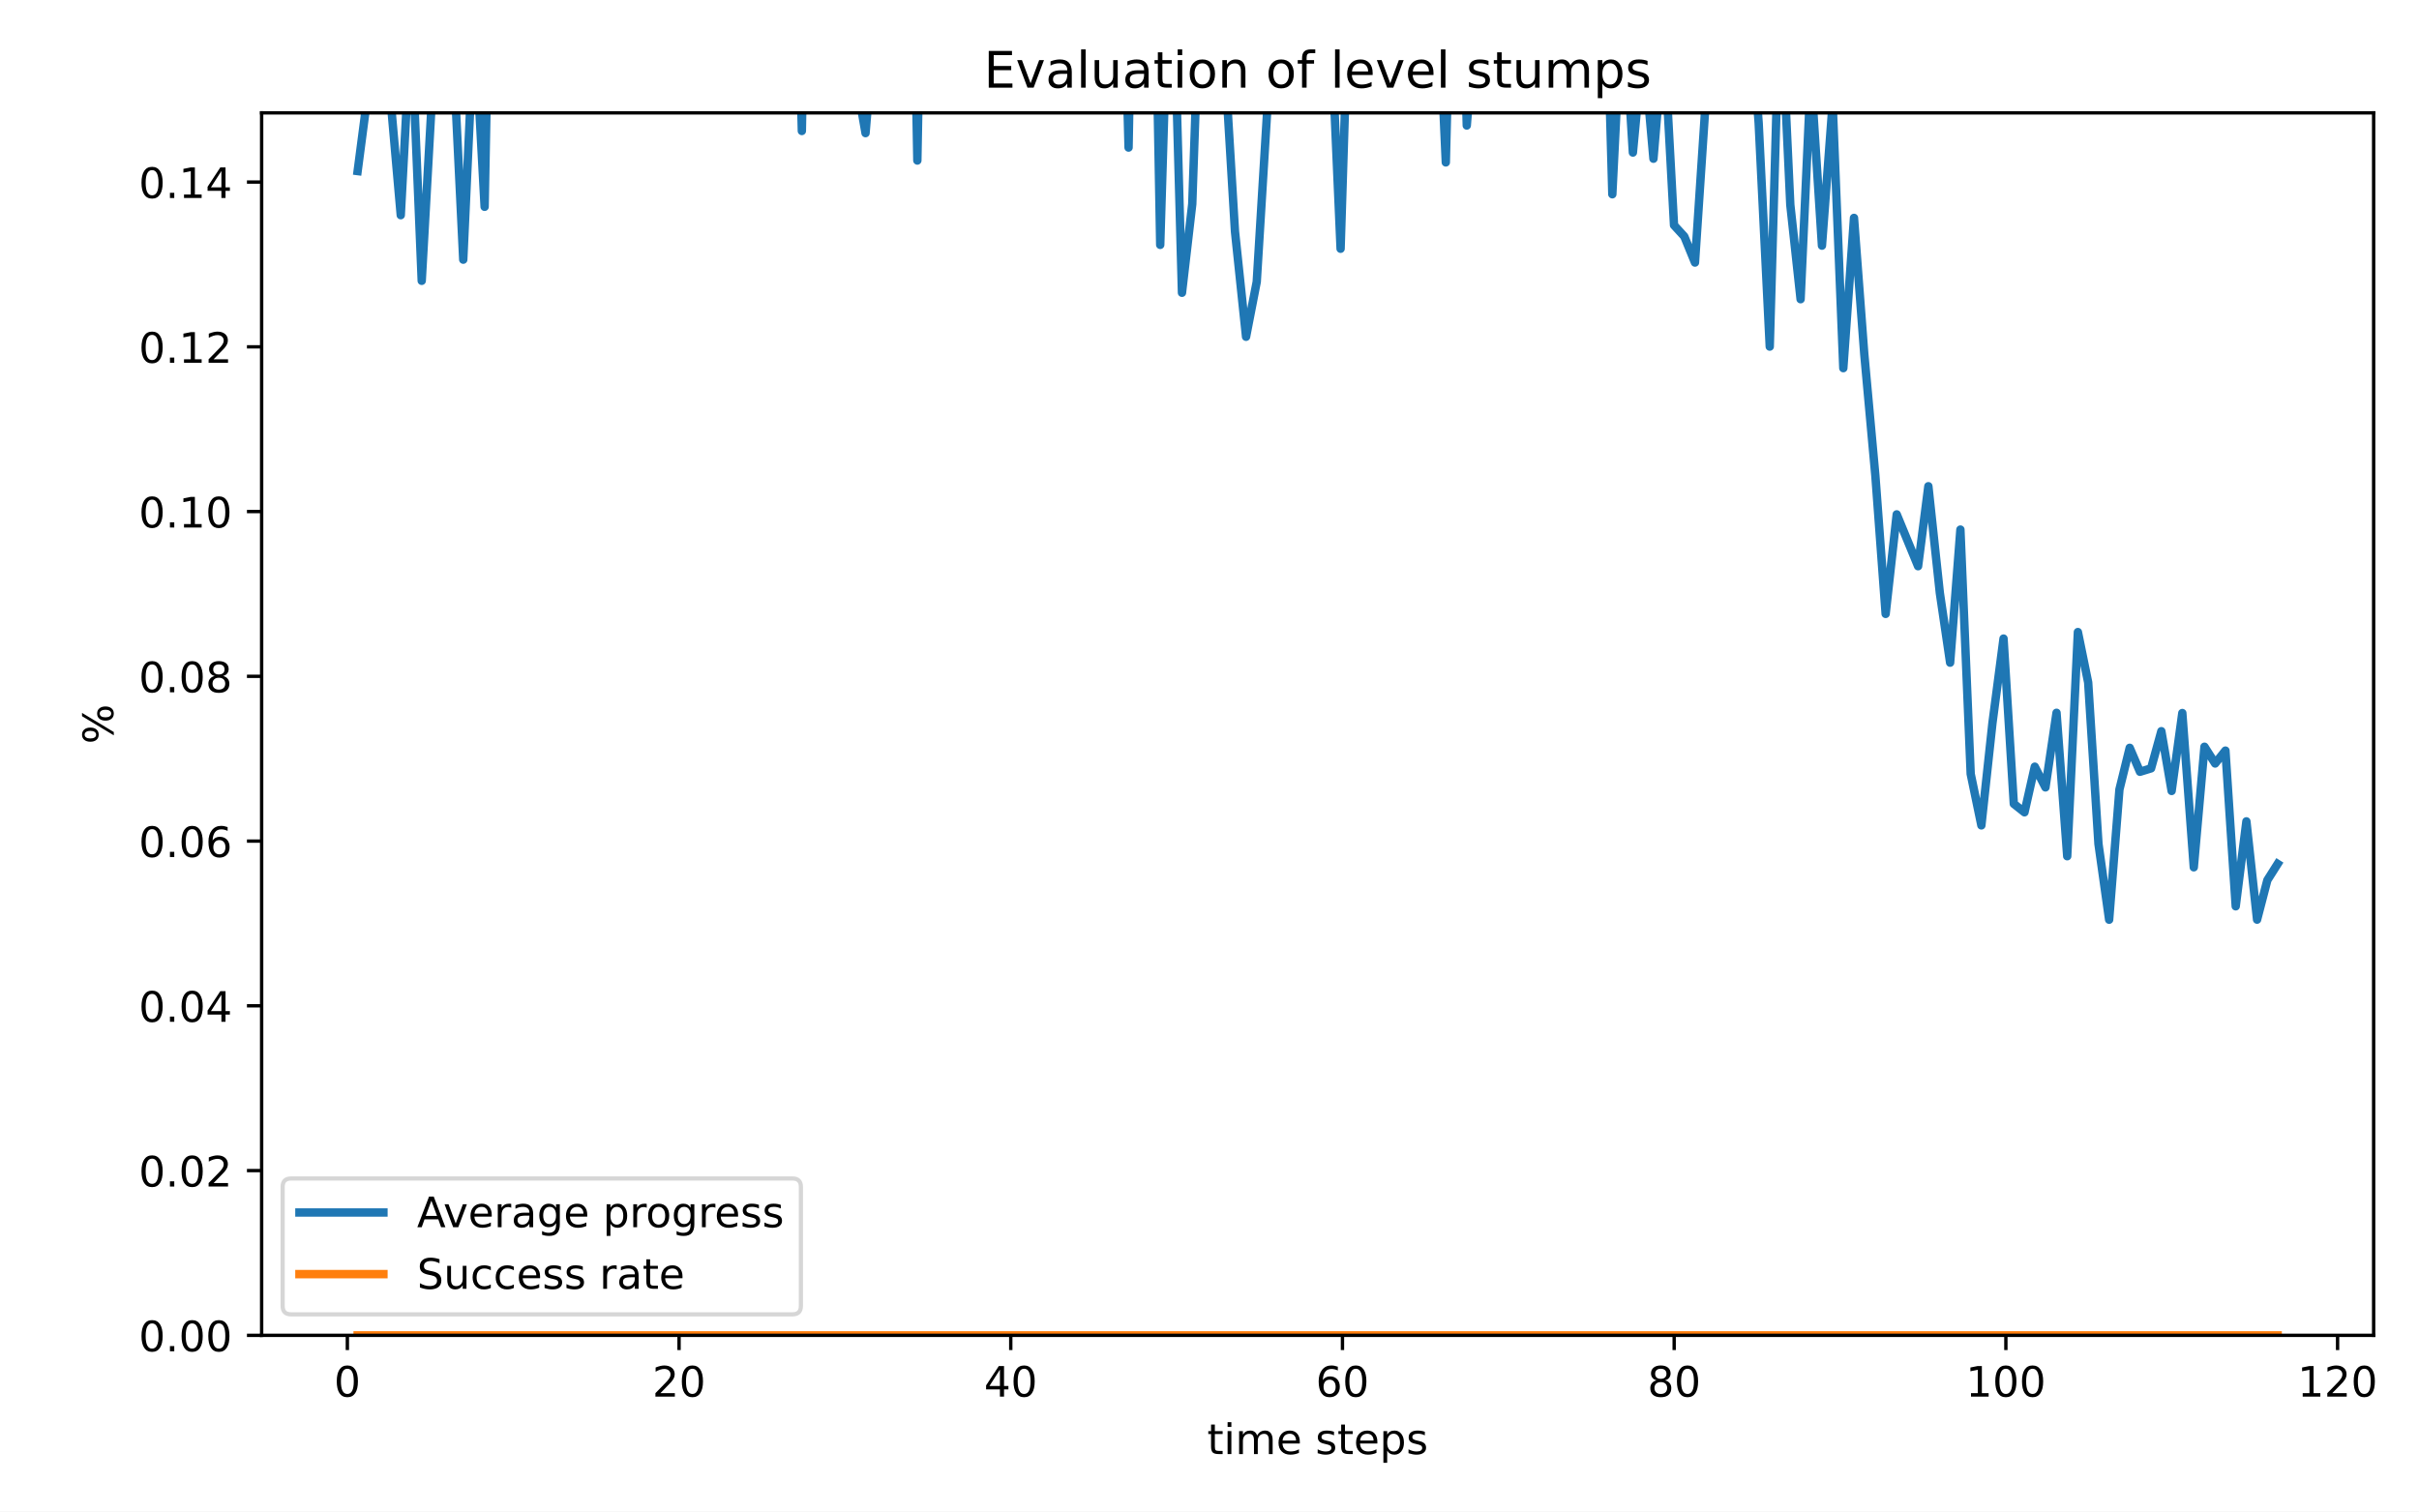
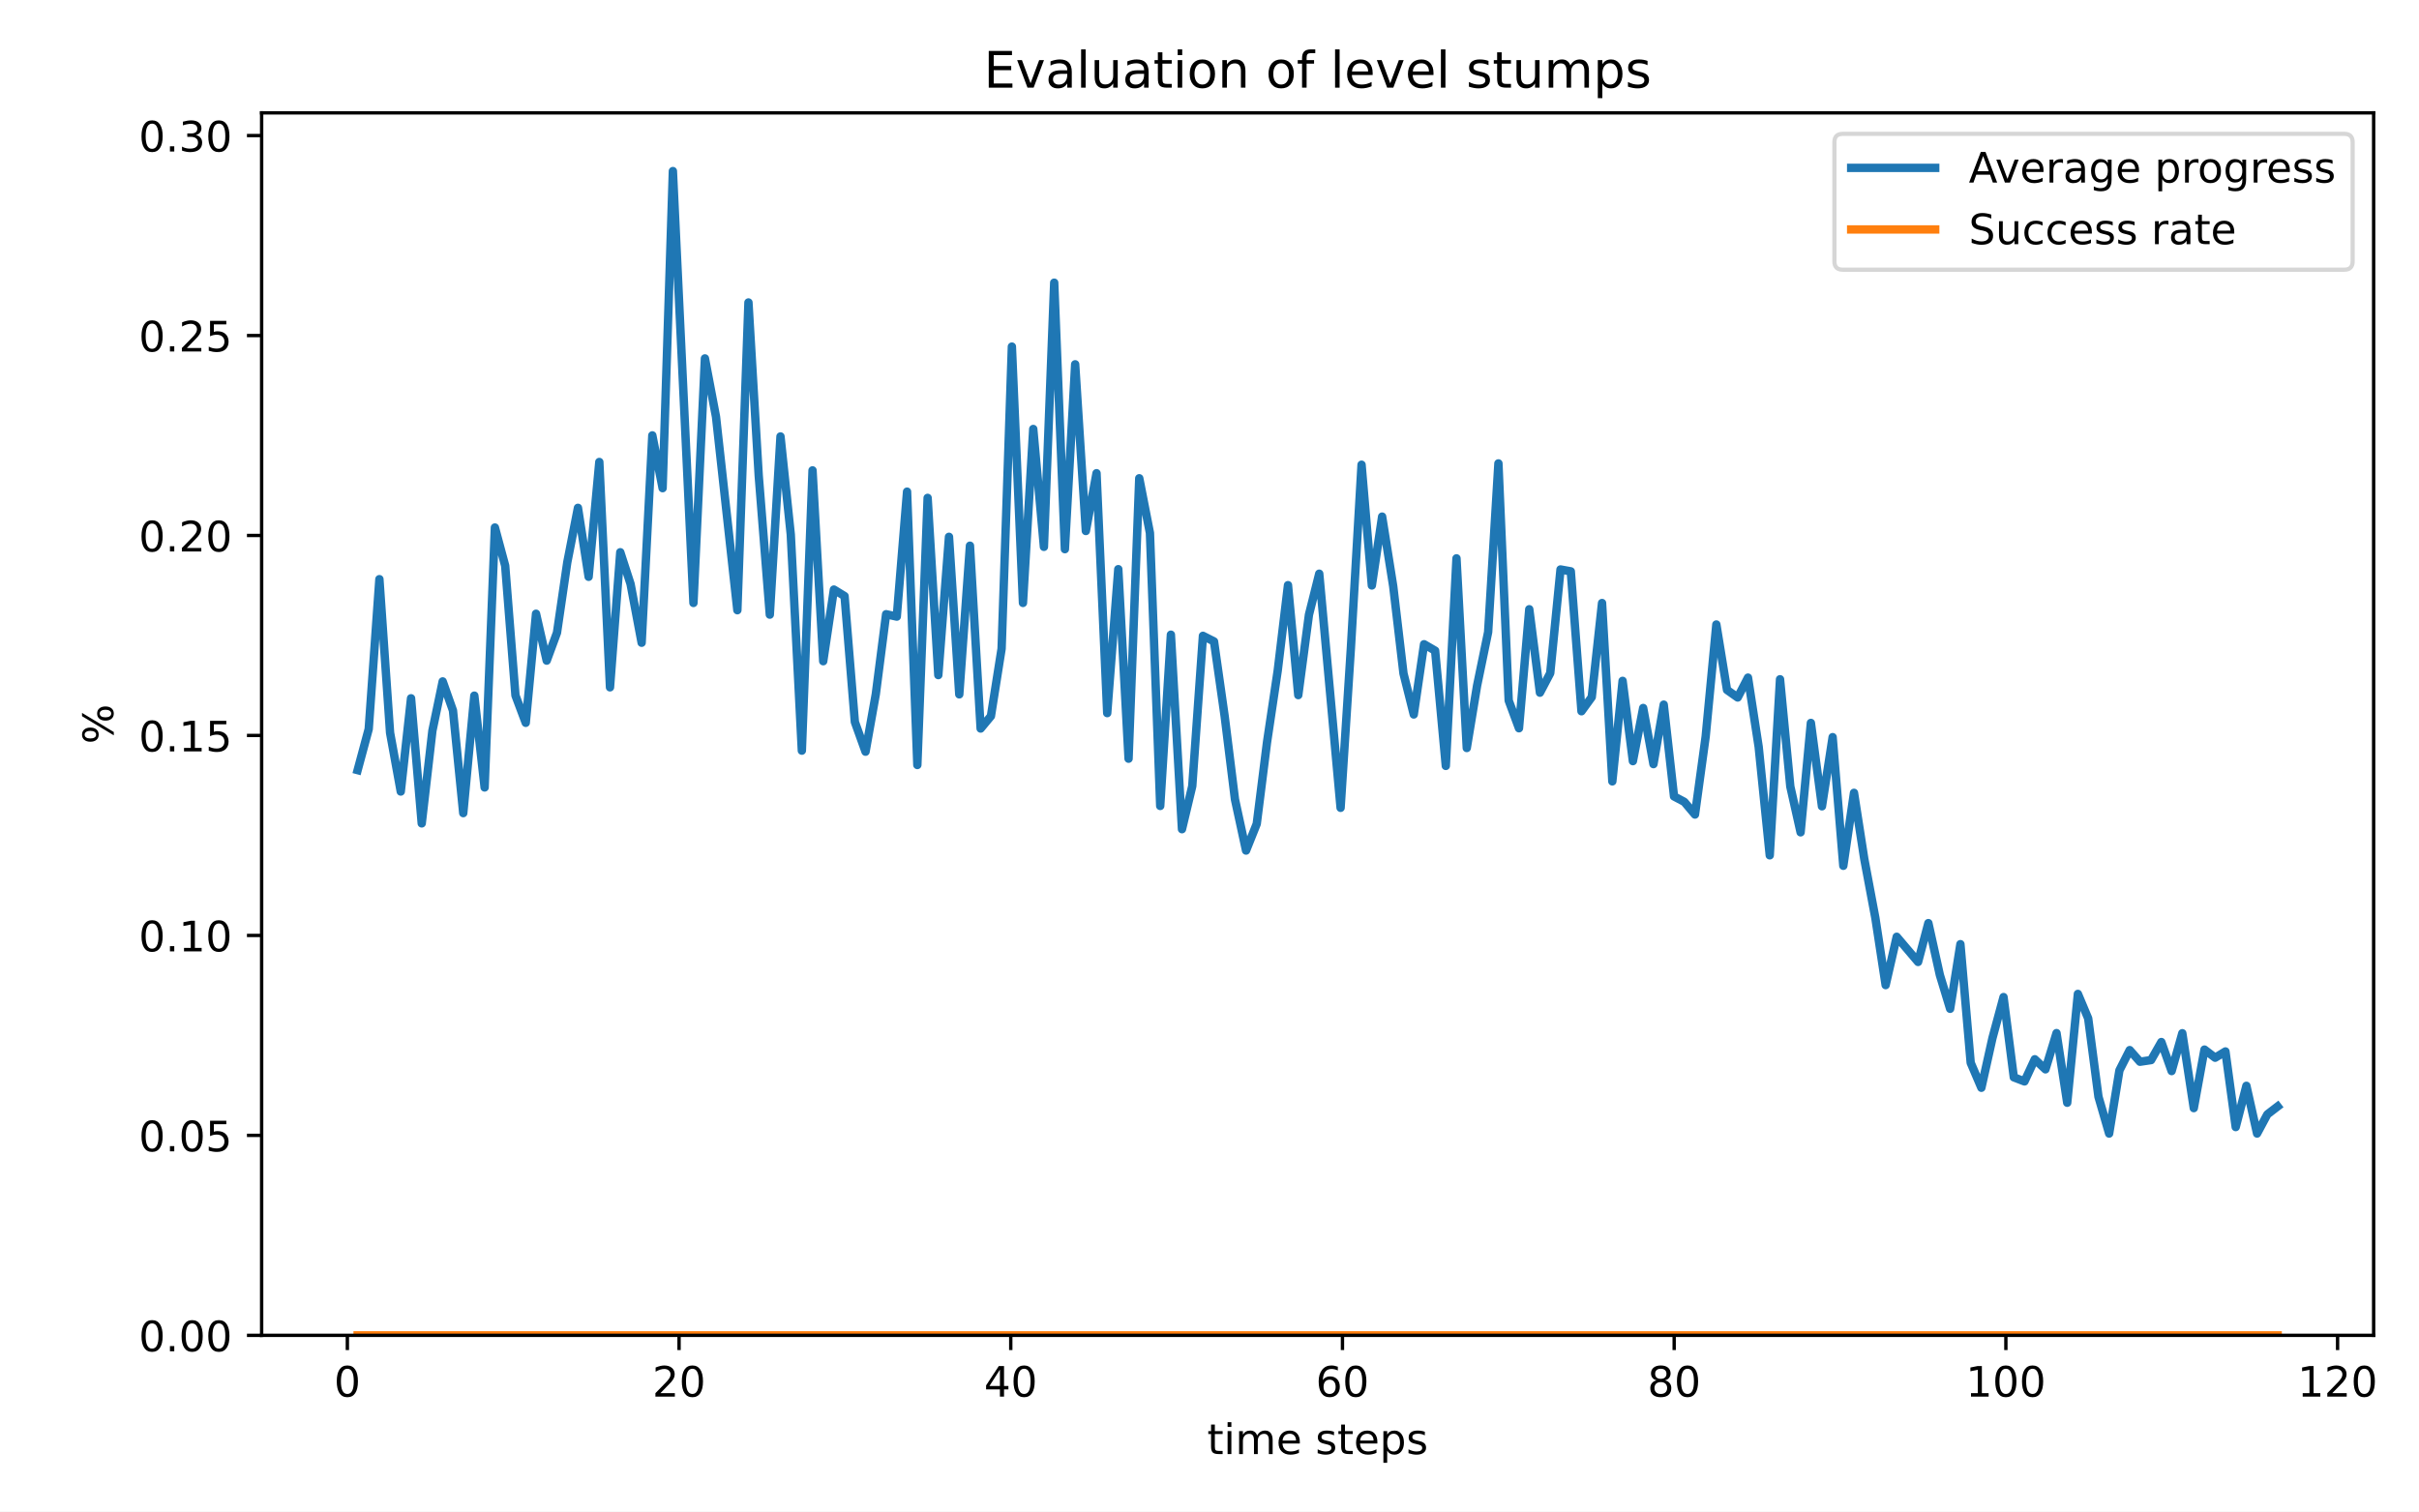
<svg xmlns="http://www.w3.org/2000/svg" xmlns:xlink="http://www.w3.org/1999/xlink" width="576pt" height="360pt" viewBox="0 0 576 360" version="1.1">
  <defs>
    <style type="text/css">*{stroke-linejoin: round; stroke-linecap: butt}</style>
  </defs>
  <g id="figure_1">
    <g id="patch_1">
      <path d="M 0 360  L 576 360  L 576 0  L 0 0  z " style="fill: #ffffff" />
    </g>
    <g id="axes_1">
      <g id="patch_2">
        <path d="M 62.3 318.04  L 565.2 318.04  L 565.2 26.88  L 62.3 26.88  z " style="fill: #ffffff" />
      </g>
      <g id="matplotlib.axis_1">
        <g id="xtick_1">
          <g id="line2d_1">
            <defs>
-               <path id="m34d45dc17c" d="M 0 0  L 0 3.5  " style="stroke: #000000; stroke-width: 0.8" />
-             </defs>
-             <g>
-               <use xlink:href="#m34d45dc17c" x="82.711" y="318.04" style="stroke: #000000; stroke-width: 0.8" />
+               <path id="m6019063977" d="M 0 0  L 0 3.5  " style="stroke: #000000; stroke-width: 0.8" />
+             </defs>
+             <g>
+               <use xlink:href="#m6019063977" x="82.711" y="318.04" style="stroke: #000000; stroke-width: 0.8" />
            </g>
          </g>
          <g id="text_1">
            <g transform="translate(79.52939 332.6384) scale(0.1 -0.1)">
              <defs>
                <path id="DejaVuSans-30" d="M 2034 4250  Q 1547 4250 1301 3770  Q 1056 3291 1056 2328  Q 1056 1369 1301 889  Q 1547 409 2034 409  Q 2525 409 2770 889  Q 3016 1369 3016 2328  Q 3016 3291 2770 3770  Q 2525 4250 2034 4250  z M 2034 4750  Q 2819 4750 3233 4129  Q 3647 3509 3647 2328  Q 3647 1150 3233 529  Q 2819 -91 2034 -91  Q 1250 -91 836 529  Q 422 1150 422 2328  Q 422 3509 836 4129  Q 1250 4750 2034 4750  z " transform="scale(0.015625)" />
              </defs>
              <use xlink:href="#DejaVuSans-30" />
            </g>
          </g>
        </g>
        <g id="xtick_2">
          <g id="line2d_2">
            <g>
-               <use xlink:href="#m34d45dc17c" x="161.694" y="318.04" style="stroke: #000000; stroke-width: 0.8" />
+               <use xlink:href="#m6019063977" x="161.694" y="318.04" style="stroke: #000000; stroke-width: 0.8" />
            </g>
          </g>
          <g id="text_2">
            <g transform="translate(155.3315 332.6384) scale(0.1 -0.1)">
              <defs>
                <path id="DejaVuSans-32" d="M 1228 531  L 3431 531  L 3431 0  L 469 0  L 469 531  Q 828 903 1448 1529  Q 2069 2156 2228 2338  Q 2531 2678 2651 2914  Q 2772 3150 2772 3378  Q 2772 3750 2511 3984  Q 2250 4219 1831 4219  Q 1534 4219 1204 4116  Q 875 4013 500 3803  L 500 4441  Q 881 4594 1212 4672  Q 1544 4750 1819 4750  Q 2544 4750 2975 4387  Q 3406 4025 3406 3419  Q 3406 3131 3298 2873  Q 3191 2616 2906 2266  Q 2828 2175 2409 1742  Q 1991 1309 1228 531  z " transform="scale(0.015625)" />
              </defs>
              <use xlink:href="#DejaVuSans-32" />
              <use xlink:href="#DejaVuSans-30" transform="translate(63.62305 0)" />
            </g>
          </g>
        </g>
        <g id="xtick_3">
          <g id="line2d_3">
            <g>
-               <use xlink:href="#m34d45dc17c" x="240.677" y="318.04" style="stroke: #000000; stroke-width: 0.8" />
+               <use xlink:href="#m6019063977" x="240.677" y="318.04" style="stroke: #000000; stroke-width: 0.8" />
            </g>
          </g>
          <g id="text_3">
            <g transform="translate(234.315 332.6384) scale(0.1 -0.1)">
              <defs>
                <path id="DejaVuSans-34" d="M 2419 4116  L 825 1625  L 2419 1625  L 2419 4116  z M 2253 4666  L 3047 4666  L 3047 1625  L 3713 1625  L 3713 1100  L 3047 1100  L 3047 0  L 2419 0  L 2419 1100  L 313 1100  L 313 1709  L 2253 4666  z " transform="scale(0.015625)" />
              </defs>
              <use xlink:href="#DejaVuSans-34" />
              <use xlink:href="#DejaVuSans-30" transform="translate(63.62305 0)" />
            </g>
          </g>
        </g>
        <g id="xtick_4">
          <g id="line2d_4">
            <g>
-               <use xlink:href="#m34d45dc17c" x="319.661" y="318.04" style="stroke: #000000; stroke-width: 0.8" />
+               <use xlink:href="#m6019063977" x="319.661" y="318.04" style="stroke: #000000; stroke-width: 0.8" />
            </g>
          </g>
          <g id="text_4">
            <g transform="translate(313.2984 332.6384) scale(0.1 -0.1)">
              <defs>
                <path id="DejaVuSans-36" d="M 2113 2584  Q 1688 2584 1439 2293  Q 1191 2003 1191 1497  Q 1191 994 1439 701  Q 1688 409 2113 409  Q 2538 409 2786 701  Q 3034 994 3034 1497  Q 3034 2003 2786 2293  Q 2538 2584 2113 2584  z M 3366 4563  L 3366 3988  Q 3128 4100 2886 4159  Q 2644 4219 2406 4219  Q 1781 4219 1451 3797  Q 1122 3375 1075 2522  Q 1259 2794 1537 2939  Q 1816 3084 2150 3084  Q 2853 3084 3261 2657  Q 3669 2231 3669 1497  Q 3669 778 3244 343  Q 2819 -91 2113 -91  Q 1303 -91 875 529  Q 447 1150 447 2328  Q 447 3434 972 4092  Q 1497 4750 2381 4750  Q 2619 4750 2861 4703  Q 3103 4656 3366 4563  z " transform="scale(0.015625)" />
              </defs>
              <use xlink:href="#DejaVuSans-36" />
              <use xlink:href="#DejaVuSans-30" transform="translate(63.62305 0)" />
            </g>
          </g>
        </g>
        <g id="xtick_5">
          <g id="line2d_5">
            <g>
-               <use xlink:href="#m34d45dc17c" x="398.644" y="318.04" style="stroke: #000000; stroke-width: 0.8" />
+               <use xlink:href="#m6019063977" x="398.644" y="318.04" style="stroke: #000000; stroke-width: 0.8" />
            </g>
          </g>
          <g id="text_5">
            <g transform="translate(392.2818 332.6384) scale(0.1 -0.1)">
              <defs>
                <path id="DejaVuSans-38" d="M 2034 2216  Q 1584 2216 1326 1975  Q 1069 1734 1069 1313  Q 1069 891 1326 650  Q 1584 409 2034 409  Q 2484 409 2743 651  Q 3003 894 3003 1313  Q 3003 1734 2745 1975  Q 2488 2216 2034 2216  z M 1403 2484  Q 997 2584 770 2862  Q 544 3141 544 3541  Q 544 4100 942 4425  Q 1341 4750 2034 4750  Q 2731 4750 3128 4425  Q 3525 4100 3525 3541  Q 3525 3141 3298 2862  Q 3072 2584 2669 2484  Q 3125 2378 3379 2068  Q 3634 1759 3634 1313  Q 3634 634 3220 271  Q 2806 -91 2034 -91  Q 1263 -91 848 271  Q 434 634 434 1313  Q 434 1759 690 2068  Q 947 2378 1403 2484  z M 1172 3481  Q 1172 3119 1398 2916  Q 1625 2713 2034 2713  Q 2441 2713 2670 2916  Q 2900 3119 2900 3481  Q 2900 3844 2670 4047  Q 2441 4250 2034 4250  Q 1625 4250 1398 4047  Q 1172 3844 1172 3481  z " transform="scale(0.015625)" />
              </defs>
              <use xlink:href="#DejaVuSans-38" />
              <use xlink:href="#DejaVuSans-30" transform="translate(63.62305 0)" />
            </g>
          </g>
        </g>
        <g id="xtick_6">
          <g id="line2d_6">
            <g>
-               <use xlink:href="#m34d45dc17c" x="477.628" y="318.04" style="stroke: #000000; stroke-width: 0.8" />
+               <use xlink:href="#m6019063977" x="477.628" y="318.04" style="stroke: #000000; stroke-width: 0.8" />
            </g>
          </g>
          <g id="text_6">
            <g transform="translate(468.0839 332.6384) scale(0.1 -0.1)">
              <defs>
                <path id="DejaVuSans-31" d="M 794 531  L 1825 531  L 1825 4091  L 703 3866  L 703 4441  L 1819 4666  L 2450 4666  L 2450 531  L 3481 531  L 3481 0  L 794 0  L 794 531  z " transform="scale(0.015625)" />
              </defs>
              <use xlink:href="#DejaVuSans-31" />
              <use xlink:href="#DejaVuSans-30" transform="translate(63.62305 0)" />
              <use xlink:href="#DejaVuSans-30" transform="translate(127.2461 0)" />
            </g>
          </g>
        </g>
        <g id="xtick_7">
          <g id="line2d_7">
            <g>
-               <use xlink:href="#m34d45dc17c" x="556.611" y="318.04" style="stroke: #000000; stroke-width: 0.8" />
+               <use xlink:href="#m6019063977" x="556.611" y="318.04" style="stroke: #000000; stroke-width: 0.8" />
            </g>
          </g>
          <g id="text_7">
            <g transform="translate(547.0673 332.6384) scale(0.1 -0.1)">
              <use xlink:href="#DejaVuSans-31" />
              <use xlink:href="#DejaVuSans-32" transform="translate(63.62305 0)" />
              <use xlink:href="#DejaVuSans-30" transform="translate(127.2461 0)" />
            </g>
          </g>
        </g>
        <g id="text_8">
          <g transform="translate(287.4445 346.3166) scale(0.1 -0.1)">
            <defs>
              <path id="DejaVuSans-74" d="M 1172 4494  L 1172 3500  L 2356 3500  L 2356 3053  L 1172 3053  L 1172 1153  Q 1172 725 1289 603  Q 1406 481 1766 481  L 2356 481  L 2356 0  L 1766 0  Q 1100 0 847 248  Q 594 497 594 1153  L 594 3053  L 172 3053  L 172 3500  L 594 3500  L 594 4494  L 1172 4494  z " transform="scale(0.015625)" />
              <path id="DejaVuSans-69" d="M 603 3500  L 1178 3500  L 1178 0  L 603 0  L 603 3500  z M 603 4863  L 1178 4863  L 1178 4134  L 603 4134  L 603 4863  z " transform="scale(0.015625)" />
              <path id="DejaVuSans-6d" d="M 3328 2828  Q 3544 3216 3844 3400  Q 4144 3584 4550 3584  Q 5097 3584 5394 3201  Q 5691 2819 5691 2113  L 5691 0  L 5113 0  L 5113 2094  Q 5113 2597 4934 2840  Q 4756 3084 4391 3084  Q 3944 3084 3684 2787  Q 3425 2491 3425 1978  L 3425 0  L 2847 0  L 2847 2094  Q 2847 2600 2669 2842  Q 2491 3084 2119 3084  Q 1678 3084 1418 2786  Q 1159 2488 1159 1978  L 1159 0  L 581 0  L 581 3500  L 1159 3500  L 1159 2956  Q 1356 3278 1631 3431  Q 1906 3584 2284 3584  Q 2666 3584 2933 3390  Q 3200 3197 3328 2828  z " transform="scale(0.015625)" />
              <path id="DejaVuSans-65" d="M 3597 1894  L 3597 1613  L 953 1613  Q 991 1019 1311 708  Q 1631 397 2203 397  Q 2534 397 2845 478  Q 3156 559 3463 722  L 3463 178  Q 3153 47 2828 -22  Q 2503 -91 2169 -91  Q 1331 -91 842 396  Q 353 884 353 1716  Q 353 2575 817 3079  Q 1281 3584 2069 3584  Q 2775 3584 3186 3129  Q 3597 2675 3597 1894  z M 3022 2063  Q 3016 2534 2758 2815  Q 2500 3097 2075 3097  Q 1594 3097 1305 2825  Q 1016 2553 972 2059  L 3022 2063  z " transform="scale(0.015625)" />
              <path id="DejaVuSans-20" transform="scale(0.015625)" />
              <path id="DejaVuSans-73" d="M 2834 3397  L 2834 2853  Q 2591 2978 2328 3040  Q 2066 3103 1784 3103  Q 1356 3103 1142 2972  Q 928 2841 928 2578  Q 928 2378 1081 2264  Q 1234 2150 1697 2047  L 1894 2003  Q 2506 1872 2764 1633  Q 3022 1394 3022 966  Q 3022 478 2636 193  Q 2250 -91 1575 -91  Q 1294 -91 989 -36  Q 684 19 347 128  L 347 722  Q 666 556 975 473  Q 1284 391 1588 391  Q 1994 391 2212 530  Q 2431 669 2431 922  Q 2431 1156 2273 1281  Q 2116 1406 1581 1522  L 1381 1569  Q 847 1681 609 1914  Q 372 2147 372 2553  Q 372 3047 722 3315  Q 1072 3584 1716 3584  Q 2034 3584 2315 3537  Q 2597 3491 2834 3397  z " transform="scale(0.015625)" />
              <path id="DejaVuSans-70" d="M 1159 525  L 1159 -1331  L 581 -1331  L 581 3500  L 1159 3500  L 1159 2969  Q 1341 3281 1617 3432  Q 1894 3584 2278 3584  Q 2916 3584 3314 3078  Q 3713 2572 3713 1747  Q 3713 922 3314 415  Q 2916 -91 2278 -91  Q 1894 -91 1617 61  Q 1341 213 1159 525  z M 3116 1747  Q 3116 2381 2855 2742  Q 2594 3103 2138 3103  Q 1681 3103 1420 2742  Q 1159 2381 1159 1747  Q 1159 1113 1420 752  Q 1681 391 2138 391  Q 2594 391 2855 752  Q 3116 1113 3116 1747  z " transform="scale(0.015625)" />
            </defs>
            <use xlink:href="#DejaVuSans-74" />
            <use xlink:href="#DejaVuSans-69" transform="translate(39.20898 0)" />
            <use xlink:href="#DejaVuSans-6d" transform="translate(66.99219 0)" />
            <use xlink:href="#DejaVuSans-65" transform="translate(164.4043 0)" />
            <use xlink:href="#DejaVuSans-20" transform="translate(225.9277 0)" />
            <use xlink:href="#DejaVuSans-73" transform="translate(257.7148 0)" />
            <use xlink:href="#DejaVuSans-74" transform="translate(309.8145 0)" />
            <use xlink:href="#DejaVuSans-65" transform="translate(349.0234 0)" />
            <use xlink:href="#DejaVuSans-70" transform="translate(410.5469 0)" />
            <use xlink:href="#DejaVuSans-73" transform="translate(474.0234 0)" />
          </g>
        </g>
      </g>
      <g id="matplotlib.axis_2">
        <g id="ytick_1">
          <g id="line2d_8">
            <defs>
-               <path id="mcf52e58583" d="M 0 0  L -3.5 0  " style="stroke: #000000; stroke-width: 0.8" />
-             </defs>
-             <g>
-               <use xlink:href="#mcf52e58583" x="62.3" y="318.04" style="stroke: #000000; stroke-width: 0.8" />
+               <path id="m350e2b8554" d="M 0 0  L -3.5 0  " style="stroke: #000000; stroke-width: 0.8" />
+             </defs>
+             <g>
+               <use xlink:href="#m350e2b8554" x="62.3" y="318.04" style="stroke: #000000; stroke-width: 0.8" />
            </g>
          </g>
          <g id="text_9">
            <g transform="translate(33.03437 321.8392) scale(0.1 -0.1)">
              <defs>
                <path id="DejaVuSans-2e" d="M 684 794  L 1344 794  L 1344 0  L 684 0  L 684 794  z " transform="scale(0.015625)" />
              </defs>
              <use xlink:href="#DejaVuSans-30" />
              <use xlink:href="#DejaVuSans-2e" transform="translate(63.62305 0)" />
              <use xlink:href="#DejaVuSans-30" transform="translate(95.41016 0)" />
              <use xlink:href="#DejaVuSans-30" transform="translate(159.0332 0)" />
            </g>
          </g>
        </g>
        <g id="ytick_2">
          <g id="line2d_9">
            <g>
-               <use xlink:href="#mcf52e58583" x="62.3" y="278.8" style="stroke: #000000; stroke-width: 0.8" />
+               <use xlink:href="#m350e2b8554" x="62.3" y="270.415" style="stroke: #000000; stroke-width: 0.8" />
            </g>
          </g>
          <g id="text_10">
-             <g transform="translate(33.03437 282.5996) scale(0.1 -0.1)">
+             <g transform="translate(33.03437 274.214) scale(0.1 -0.1)">
+               <defs>
+                 <path id="DejaVuSans-35" d="M 691 4666  L 3169 4666  L 3169 4134  L 1269 4134  L 1269 2991  Q 1406 3038 1543 3061  Q 1681 3084 1819 3084  Q 2600 3084 3056 2656  Q 3513 2228 3513 1497  Q 3513 744 3044 326  Q 2575 -91 1722 -91  Q 1428 -91 1123 -41  Q 819 9 494 109  L 494 744  Q 775 591 1075 516  Q 1375 441 1709 441  Q 2250 441 2565 725  Q 2881 1009 2881 1497  Q 2881 1984 2565 2268  Q 2250 2553 1709 2553  Q 1456 2553 1204 2497  Q 953 2441 691 2322  L 691 4666  z " transform="scale(0.015625)" />
+               </defs>
              <use xlink:href="#DejaVuSans-30" />
              <use xlink:href="#DejaVuSans-2e" transform="translate(63.62305 0)" />
              <use xlink:href="#DejaVuSans-30" transform="translate(95.41016 0)" />
-               <use xlink:href="#DejaVuSans-32" transform="translate(159.0332 0)" />
+               <use xlink:href="#DejaVuSans-35" transform="translate(159.0332 0)" />
            </g>
          </g>
        </g>
        <g id="ytick_3">
          <g id="line2d_10">
            <g>
-               <use xlink:href="#mcf52e58583" x="62.3" y="239.561" style="stroke: #000000; stroke-width: 0.8" />
+               <use xlink:href="#m350e2b8554" x="62.3" y="222.79" style="stroke: #000000; stroke-width: 0.8" />
            </g>
          </g>
          <g id="text_11">
-             <g transform="translate(33.03437 243.36) scale(0.1 -0.1)">
-               <use xlink:href="#DejaVuSans-30" />
-               <use xlink:href="#DejaVuSans-2e" transform="translate(63.62305 0)" />
-               <use xlink:href="#DejaVuSans-30" transform="translate(95.41016 0)" />
-               <use xlink:href="#DejaVuSans-34" transform="translate(159.0332 0)" />
+             <g transform="translate(33.03437 226.5889) scale(0.1 -0.1)">
+               <use xlink:href="#DejaVuSans-30" />
+               <use xlink:href="#DejaVuSans-2e" transform="translate(63.62305 0)" />
+               <use xlink:href="#DejaVuSans-31" transform="translate(95.41016 0)" />
+               <use xlink:href="#DejaVuSans-30" transform="translate(159.0332 0)" />
            </g>
          </g>
        </g>
        <g id="ytick_4">
          <g id="line2d_11">
            <g>
-               <use xlink:href="#mcf52e58583" x="62.3" y="200.321" style="stroke: #000000; stroke-width: 0.8" />
+               <use xlink:href="#m350e2b8554" x="62.3" y="175.164" style="stroke: #000000; stroke-width: 0.8" />
            </g>
          </g>
          <g id="text_12">
-             <g transform="translate(33.03437 204.1204) scale(0.1 -0.1)">
-               <use xlink:href="#DejaVuSans-30" />
-               <use xlink:href="#DejaVuSans-2e" transform="translate(63.62305 0)" />
-               <use xlink:href="#DejaVuSans-30" transform="translate(95.41016 0)" />
-               <use xlink:href="#DejaVuSans-36" transform="translate(159.0332 0)" />
+             <g transform="translate(33.03437 178.9637) scale(0.1 -0.1)">
+               <use xlink:href="#DejaVuSans-30" />
+               <use xlink:href="#DejaVuSans-2e" transform="translate(63.62305 0)" />
+               <use xlink:href="#DejaVuSans-31" transform="translate(95.41016 0)" />
+               <use xlink:href="#DejaVuSans-35" transform="translate(159.0332 0)" />
            </g>
          </g>
        </g>
        <g id="ytick_5">
          <g id="line2d_12">
            <g>
-               <use xlink:href="#mcf52e58583" x="62.3" y="161.082" style="stroke: #000000; stroke-width: 0.8" />
+               <use xlink:href="#m350e2b8554" x="62.3" y="127.539" style="stroke: #000000; stroke-width: 0.8" />
            </g>
          </g>
          <g id="text_13">
-             <g transform="translate(33.03437 164.8809) scale(0.1 -0.1)">
-               <use xlink:href="#DejaVuSans-30" />
-               <use xlink:href="#DejaVuSans-2e" transform="translate(63.62305 0)" />
-               <use xlink:href="#DejaVuSans-30" transform="translate(95.41016 0)" />
-               <use xlink:href="#DejaVuSans-38" transform="translate(159.0332 0)" />
+             <g transform="translate(33.03437 131.3385) scale(0.1 -0.1)">
+               <use xlink:href="#DejaVuSans-30" />
+               <use xlink:href="#DejaVuSans-2e" transform="translate(63.62305 0)" />
+               <use xlink:href="#DejaVuSans-32" transform="translate(95.41016 0)" />
+               <use xlink:href="#DejaVuSans-30" transform="translate(159.0332 0)" />
            </g>
          </g>
        </g>
        <g id="ytick_6">
          <g id="line2d_13">
            <g>
-               <use xlink:href="#mcf52e58583" x="62.3" y="121.842" style="stroke: #000000; stroke-width: 0.8" />
+               <use xlink:href="#m350e2b8554" x="62.3" y="79.914" style="stroke: #000000; stroke-width: 0.8" />
            </g>
          </g>
          <g id="text_14">
-             <g transform="translate(33.03437 125.6413) scale(0.1 -0.1)">
-               <use xlink:href="#DejaVuSans-30" />
-               <use xlink:href="#DejaVuSans-2e" transform="translate(63.62305 0)" />
-               <use xlink:href="#DejaVuSans-31" transform="translate(95.41016 0)" />
-               <use xlink:href="#DejaVuSans-30" transform="translate(159.0332 0)" />
+             <g transform="translate(33.03437 83.71334) scale(0.1 -0.1)">
+               <use xlink:href="#DejaVuSans-30" />
+               <use xlink:href="#DejaVuSans-2e" transform="translate(63.62305 0)" />
+               <use xlink:href="#DejaVuSans-32" transform="translate(95.41016 0)" />
+               <use xlink:href="#DejaVuSans-35" transform="translate(159.0332 0)" />
            </g>
          </g>
        </g>
        <g id="ytick_7">
          <g id="line2d_14">
            <g>
-               <use xlink:href="#mcf52e58583" x="62.3" y="82.602" style="stroke: #000000; stroke-width: 0.8" />
+               <use xlink:href="#m350e2b8554" x="62.3" y="32.289" style="stroke: #000000; stroke-width: 0.8" />
            </g>
          </g>
          <g id="text_15">
-             <g transform="translate(33.03437 86.40167) scale(0.1 -0.1)">
-               <use xlink:href="#DejaVuSans-30" />
-               <use xlink:href="#DejaVuSans-2e" transform="translate(63.62305 0)" />
-               <use xlink:href="#DejaVuSans-31" transform="translate(95.41016 0)" />
-               <use xlink:href="#DejaVuSans-32" transform="translate(159.0332 0)" />
-             </g>
-           </g>
-         </g>
-         <g id="ytick_8">
-           <g id="line2d_15">
-             <g>
-               <use xlink:href="#mcf52e58583" x="62.3" y="43.363" style="stroke: #000000; stroke-width: 0.8" />
-             </g>
-           </g>
-           <g id="text_16">
-             <g transform="translate(33.03437 47.16208) scale(0.1 -0.1)">
-               <use xlink:href="#DejaVuSans-30" />
-               <use xlink:href="#DejaVuSans-2e" transform="translate(63.62305 0)" />
-               <use xlink:href="#DejaVuSans-31" transform="translate(95.41016 0)" />
-               <use xlink:href="#DejaVuSans-34" transform="translate(159.0332 0)" />
-             </g>
-           </g>
-         </g>
-         <g id="text_17">
+             <g transform="translate(33.03437 36.08816) scale(0.1 -0.1)">
+               <defs>
+                 <path id="DejaVuSans-33" d="M 2597 2516  Q 3050 2419 3304 2112  Q 3559 1806 3559 1356  Q 3559 666 3084 287  Q 2609 -91 1734 -91  Q 1441 -91 1130 -33  Q 819 25 488 141  L 488 750  Q 750 597 1062 519  Q 1375 441 1716 441  Q 2309 441 2620 675  Q 2931 909 2931 1356  Q 2931 1769 2642 2001  Q 2353 2234 1838 2234  L 1294 2234  L 1294 2753  L 1863 2753  Q 2328 2753 2575 2939  Q 2822 3125 2822 3475  Q 2822 3834 2567 4026  Q 2313 4219 1838 4219  Q 1578 4219 1281 4162  Q 984 4106 628 3988  L 628 4550  Q 988 4650 1302 4700  Q 1616 4750 1894 4750  Q 2613 4750 3031 4423  Q 3450 4097 3450 3541  Q 3450 3153 3228 2886  Q 3006 2619 2597 2516  z " transform="scale(0.015625)" />
+               </defs>
+               <use xlink:href="#DejaVuSans-30" />
+               <use xlink:href="#DejaVuSans-2e" transform="translate(63.62305 0)" />
+               <use xlink:href="#DejaVuSans-33" transform="translate(95.41016 0)" />
+               <use xlink:href="#DejaVuSans-30" transform="translate(159.0332 0)" />
+             </g>
+           </g>
+         </g>
+         <g id="text_16">
          <g transform="translate(26.95469 177.2108) rotate(-90) scale(0.1 -0.1)">
            <defs>
              <path id="DejaVuSans-25" d="M 4653 2053  Q 4381 2053 4226 1822  Q 4072 1591 4072 1178  Q 4072 772 4226 539  Q 4381 306 4653 306  Q 4919 306 5073 539  Q 5228 772 5228 1178  Q 5228 1588 5073 1820  Q 4919 2053 4653 2053  z M 4653 2450  Q 5147 2450 5437 2106  Q 5728 1763 5728 1178  Q 5728 594 5436 251  Q 5144 -91 4653 -91  Q 4153 -91 3862 251  Q 3572 594 3572 1178  Q 3572 1766 3864 2108  Q 4156 2450 4653 2450  z M 1428 4353  Q 1159 4353 1004 4120  Q 850 3888 850 3481  Q 850 3069 1003 2837  Q 1156 2606 1428 2606  Q 1700 2606 1854 2837  Q 2009 3069 2009 3481  Q 2009 3884 1853 4118  Q 1697 4353 1428 4353  z M 4250 4750  L 4750 4750  L 1831 -91  L 1331 -91  L 4250 4750  z M 1428 4750  Q 1922 4750 2215 4408  Q 2509 4066 2509 3481  Q 2509 2891 2217 2550  Q 1925 2209 1428 2209  Q 931 2209 642 2551  Q 353 2894 353 3481  Q 353 4063 643 4406  Q 934 4750 1428 4750  z " transform="scale(0.015625)" />
            </defs>
            <use xlink:href="#DejaVuSans-25" />
          </g>
        </g>
      </g>
+       <g id="line2d_15">
+         <path d="M 85.159 183.418  L 87.797 173.634  L 90.34 137.941  L 92.884 174.524  L 95.427 188.519  L 97.875 166.312  L 100.418 196.108  L 102.962 174.033  L 105.41 162.296  L 107.859 169.23  L 110.307 193.662  L 112.945 165.681  L 115.394 187.55  L 117.842 125.64  L 120.29 134.727  L 122.739 165.638  L 125.187 172.156  L 127.636 146.175  L 130.179 157.341  L 132.628 150.69  L 135.076 133.947  L 137.619 120.95  L 140.162 137.379  L 142.706 110.028  L 145.249 163.7  L 147.697 131.53  L 150.146 139.083  L 152.784 153.084  L 155.327 103.697  L 157.776 116.267  L 160.224 40.745  L 165.121 143.605  L 167.854 85.366  L 170.492 99.271  L 175.578 145.334  L 178.216 72.04  L 180.665 113.308  L 183.303 146.391  L 185.846 103.952  L 188.294 127.302  L 190.932 178.783  L 193.476 112.031  L 196.019 157.479  L 198.562 140.416  L 201.105 141.973  L 203.554 171.945  L 206.097 179.031  L 208.545 165.297  L 210.994 146.291  L 213.537 146.86  L 215.986 117.097  L 218.434 182.199  L 220.882 118.582  L 223.426 160.788  L 225.969 127.856  L 228.417 165.375  L 230.961 129.972  L 233.504 173.515  L 235.952 170.562  L 238.496 154.499  L 240.944 82.549  L 243.582 143.598  L 246.03 102.172  L 248.574 130.244  L 251.022 67.327  L 253.565 130.796  L 256.014 86.77  L 258.557 126.466  L 261.1 112.708  L 263.644 169.842  L 266.282 135.561  L 268.73 180.7  L 271.273 113.911  L 273.816 126.942  L 276.265 191.953  L 278.808 151.165  L 281.446 197.489  L 283.895 187.223  L 286.438 151.436  L 289.076 152.778  L 291.619 170.66  L 294.068 190.402  L 296.706 202.578  L 299.249 196.221  L 301.697 176.779  L 304.241 159.737  L 306.689 139.367  L 309.137 165.557  L 311.681 146.41  L 314.129 136.638  L 319.216 192.399  L 321.664 154.38  L 324.207 110.682  L 326.656 139.441  L 329.104 123.042  L 331.742 139.601  L 334.191 160.401  L 336.639 170.167  L 339.088 153.438  L 341.726 154.97  L 344.269 182.417  L 346.812 132.984  L 349.26 178.152  L 351.709 163.338  L 354.347 150.553  L 356.795 110.369  L 359.244 166.847  L 361.692 173.451  L 364.141 145.103  L 366.684 164.978  L 369.132 160.329  L 371.581 135.628  L 374.029 136.077  L 376.573 169.401  L 379.021 166.028  L 381.47 143.622  L 383.918 186.1  L 386.366 162.161  L 388.815 181.276  L 391.263 168.625  L 393.712 181.99  L 396.16 167.824  L 398.609 189.679  L 401.057 190.977  L 403.6 193.998  L 406.144 175.43  L 408.687 148.739  L 411.23 164.326  L 413.773 166.124  L 416.222 161.391  L 418.765 177.872  L 421.403 203.715  L 423.851 161.782  L 426.3 187.324  L 428.748 198.234  L 431.197 172.179  L 433.835 192.041  L 436.378 175.568  L 438.921 206.207  L 441.465 188.832  L 443.913 204.588  L 446.551 218.634  L 448.999 234.622  L 451.637 223.112  L 456.724 229.108  L 459.172 219.86  L 461.905 232.204  L 464.354 240.263  L 466.802 224.872  L 469.251 253.122  L 471.794 259.076  L 474.432 247.238  L 477.07 237.474  L 479.518 256.585  L 482.062 257.561  L 484.51 252.288  L 487.053 254.682  L 489.691 246.055  L 492.234 262.642  L 494.778 236.721  L 497.226 242.55  L 499.675 261.21  L 502.218 269.982  L 504.666 254.928  L 507.115 250.104  L 509.563 252.876  L 512.201 252.482  L 514.65 248.183  L 517.098 255.095  L 519.641 246.084  L 522.374 263.922  L 524.917 249.98  L 527.461 251.92  L 529.909 250.428  L 532.358 268.43  L 534.901 258.61  L 537.444 269.974  L 539.892 265.407  L 542.341 263.528  L 542.341 263.528  " clip-path="url(#pbf11d495c5)" style="fill: none; stroke: #1f77b4; stroke-width: 2; stroke-linecap: square" />
+       </g>
      <g id="line2d_16">
-         <path d="M 85.159 40.745  L 87.797 20.59  L 88.544 -1  M 92.093 -1  L 92.884 22.423  L 95.427 51.251  L 97.875 5.509  L 100.418 66.883  L 102.962 21.412  L 105.232 -1  M 105.712 -1  L 107.859 11.519  L 110.307 61.844  L 112.945 4.209  L 115.394 49.255  L 116.358 -1  M 122.542 -1  L 122.739 4.12  L 125.187 17.546  L 126.036 -1  M 145.223 -1  L 145.249 0.129  L 145.291 -1  M 190.131 -1  L 190.932 31.196  L 191.528 -1  M 202.835 -1  L 203.554 17.111  L 206.097 31.707  L 208.822 -1  M 217.718 -1  L 218.434 38.233  L 219.167 -1  M 228.272 -1  L 228.417 3.579  L 228.577 -1  M 232.899 -1  L 233.504 20.346  L 235.952 14.262  L 237.125 -1  M 263.346 -1  L 263.644 12.779  L 264.158 -1  M 267.778 -1  L 268.73 35.145  L 269.398 -1  M 275.18 -1  L 276.265 58.323  L 278.061 -1  M 279.491 -1  L 281.446 69.727  L 283.895 48.581  L 285.605 -1  M 290.551 -1  L 291.619 14.466  L 294.068 55.13  L 296.706 80.209  L 299.249 67.115  L 301.697 27.068  L 303.731 -1  M 308.913 -1  L 309.137 3.953  L 309.457 -1  M 316.576 -1  L 319.216 59.243  L 321.099 -1  M 334.88 -1  L 336.639 13.448  L 337.666 -1  M 342.484 -1  L 344.269 38.681  L 345.26 -1  M 348.447 -1  L 349.26 29.897  L 351.747 -1  M 359.084 -1  L 359.244 6.611  L 361.692 20.214  L 362.582 -1  M 366.45 -1  L 366.684 2.76  L 367.646 -1  M 376.096 -1  L 376.573 11.871  L 379.021 4.923  L 379.335 -1  M 382.595 -1  L 383.918 46.268  L 386.265 -1  M 386.493 -1  L 388.815 36.331  L 391.263 10.274  L 393.712 37.803  L 396.16 8.624  L 398.609 53.64  L 401.057 56.314  L 403.6 62.536  L 406.144 24.29  L 407.313 -1  M 411.039 -1  L 411.23 1.418  L 413.773 5.122  L 415.311 -1  M 416.494 -1  L 418.765 29.32  L 421.403 82.552  L 423.771 -1  M 423.983 -1  L 426.3 48.79  L 428.748 71.262  L 431.197 17.593  L 433.835 58.506  L 436.378 24.574  L 438.921 87.686  L 441.465 51.895  L 443.913 84.35  L 446.551 113.282  L 448.999 146.215  L 451.637 122.507  L 456.724 134.857  L 459.172 115.807  L 461.905 141.234  L 464.354 157.834  L 466.802 126.131  L 469.251 184.321  L 471.794 196.585  L 474.432 172.201  L 477.07 152.09  L 479.518 191.454  L 482.062 193.465  L 484.51 182.602  L 487.053 187.534  L 489.691 169.765  L 492.234 203.93  L 494.778 150.537  L 497.226 162.544  L 499.675 200.981  L 502.218 219.048  L 504.666 188.041  L 507.115 178.104  L 509.563 183.814  L 512.201 183.003  L 514.65 174.148  L 517.098 188.384  L 519.641 169.824  L 522.374 206.566  L 524.917 177.848  L 527.461 181.845  L 529.909 178.772  L 532.358 215.852  L 534.901 195.625  L 537.444 219.032  L 539.892 209.625  L 542.341 205.755  L 542.341 205.755  " clip-path="url(#p2159cd6945)" style="fill: none; stroke: #1f77b4; stroke-width: 2; stroke-linecap: square" />
-       </g>
-       <g id="line2d_17">
-         <path d="M 85.159 318.04  L 542.341 318.04  L 542.341 318.04  " clip-path="url(#p2159cd6945)" style="fill: none; stroke: #ff7f0e; stroke-width: 2; stroke-linecap: square" />
+         <path d="M 85.159 318.04  L 542.341 318.04  L 542.341 318.04  " clip-path="url(#pbf11d495c5)" style="fill: none; stroke: #ff7f0e; stroke-width: 2; stroke-linecap: square" />
      </g>
      <g id="patch_3">
        <path d="M 62.3 318.04  L 62.3 26.88  " style="fill: none; stroke: #000000; stroke-width: 0.8; stroke-linejoin: miter; stroke-linecap: square" />
      </g>
      <g id="patch_4">
        <path d="M 565.2 318.04  L 565.2 26.88  " style="fill: none; stroke: #000000; stroke-width: 0.8; stroke-linejoin: miter; stroke-linecap: square" />
      </g>
      <g id="patch_5">
        <path d="M 62.3 318.04  L 565.2 318.04  " style="fill: none; stroke: #000000; stroke-width: 0.8; stroke-linejoin: miter; stroke-linecap: square" />
      </g>
      <g id="patch_6">
        <path d="M 62.3 26.88  L 565.2 26.88  " style="fill: none; stroke: #000000; stroke-width: 0.8; stroke-linejoin: miter; stroke-linecap: square" />
      </g>
-       <g id="text_18">
+       <g id="text_17">
        <g transform="translate(234.2594 20.88) scale(0.12 -0.12)">
          <defs>
            <path id="DejaVuSans-45" d="M 628 4666  L 3578 4666  L 3578 4134  L 1259 4134  L 1259 2753  L 3481 2753  L 3481 2222  L 1259 2222  L 1259 531  L 3634 531  L 3634 0  L 628 0  L 628 4666  z " transform="scale(0.015625)" />
            <path id="DejaVuSans-76" d="M 191 3500  L 800 3500  L 1894 563  L 2988 3500  L 3597 3500  L 2284 0  L 1503 0  L 191 3500  z " transform="scale(0.015625)" />
            <path id="DejaVuSans-61" d="M 2194 1759  Q 1497 1759 1228 1600  Q 959 1441 959 1056  Q 959 750 1161 570  Q 1363 391 1709 391  Q 2188 391 2477 730  Q 2766 1069 2766 1631  L 2766 1759  L 2194 1759  z M 3341 1997  L 3341 0  L 2766 0  L 2766 531  Q 2569 213 2275 61  Q 1981 -91 1556 -91  Q 1019 -91 701 211  Q 384 513 384 1019  Q 384 1609 779 1909  Q 1175 2209 1959 2209  L 2766 2209  L 2766 2266  Q 2766 2663 2505 2880  Q 2244 3097 1772 3097  Q 1472 3097 1187 3025  Q 903 2953 641 2809  L 641 3341  Q 956 3463 1253 3523  Q 1550 3584 1831 3584  Q 2591 3584 2966 3190  Q 3341 2797 3341 1997  z " transform="scale(0.015625)" />
            <path id="DejaVuSans-6c" d="M 603 4863  L 1178 4863  L 1178 0  L 603 0  L 603 4863  z " transform="scale(0.015625)" />
            <path id="DejaVuSans-75" d="M 544 1381  L 544 3500  L 1119 3500  L 1119 1403  Q 1119 906 1312 657  Q 1506 409 1894 409  Q 2359 409 2629 706  Q 2900 1003 2900 1516  L 2900 3500  L 3475 3500  L 3475 0  L 2900 0  L 2900 538  Q 2691 219 2414 64  Q 2138 -91 1772 -91  Q 1169 -91 856 284  Q 544 659 544 1381  z M 1991 3584  L 1991 3584  z " transform="scale(0.015625)" />
            <path id="DejaVuSans-6f" d="M 1959 3097  Q 1497 3097 1228 2736  Q 959 2375 959 1747  Q 959 1119 1226 758  Q 1494 397 1959 397  Q 2419 397 2687 759  Q 2956 1122 2956 1747  Q 2956 2369 2687 2733  Q 2419 3097 1959 3097  z M 1959 3584  Q 2709 3584 3137 3096  Q 3566 2609 3566 1747  Q 3566 888 3137 398  Q 2709 -91 1959 -91  Q 1206 -91 779 398  Q 353 888 353 1747  Q 353 2609 779 3096  Q 1206 3584 1959 3584  z " transform="scale(0.015625)" />
            <path id="DejaVuSans-6e" d="M 3513 2113  L 3513 0  L 2938 0  L 2938 2094  Q 2938 2591 2744 2837  Q 2550 3084 2163 3084  Q 1697 3084 1428 2787  Q 1159 2491 1159 1978  L 1159 0  L 581 0  L 581 3500  L 1159 3500  L 1159 2956  Q 1366 3272 1645 3428  Q 1925 3584 2291 3584  Q 2894 3584 3203 3211  Q 3513 2838 3513 2113  z " transform="scale(0.015625)" />
            <path id="DejaVuSans-66" d="M 2375 4863  L 2375 4384  L 1825 4384  Q 1516 4384 1395 4259  Q 1275 4134 1275 3809  L 1275 3500  L 2222 3500  L 2222 3053  L 1275 3053  L 1275 0  L 697 0  L 697 3053  L 147 3053  L 147 3500  L 697 3500  L 697 3744  Q 697 4328 969 4595  Q 1241 4863 1831 4863  L 2375 4863  z " transform="scale(0.015625)" />
          </defs>
          <use xlink:href="#DejaVuSans-45" />
          <use xlink:href="#DejaVuSans-76" transform="translate(63.18359 0)" />
          <use xlink:href="#DejaVuSans-61" transform="translate(122.3633 0)" />
          <use xlink:href="#DejaVuSans-6c" transform="translate(183.6426 0)" />
          <use xlink:href="#DejaVuSans-75" transform="translate(211.4258 0)" />
          <use xlink:href="#DejaVuSans-61" transform="translate(274.8047 0)" />
          <use xlink:href="#DejaVuSans-74" transform="translate(336.084 0)" />
          <use xlink:href="#DejaVuSans-69" transform="translate(375.293 0)" />
          <use xlink:href="#DejaVuSans-6f" transform="translate(403.0762 0)" />
          <use xlink:href="#DejaVuSans-6e" transform="translate(464.2578 0)" />
          <use xlink:href="#DejaVuSans-20" transform="translate(527.6367 0)" />
          <use xlink:href="#DejaVuSans-6f" transform="translate(559.4238 0)" />
          <use xlink:href="#DejaVuSans-66" transform="translate(620.6055 0)" />
          <use xlink:href="#DejaVuSans-20" transform="translate(655.8105 0)" />
          <use xlink:href="#DejaVuSans-6c" transform="translate(687.5977 0)" />
          <use xlink:href="#DejaVuSans-65" transform="translate(715.3809 0)" />
          <use xlink:href="#DejaVuSans-76" transform="translate(776.9043 0)" />
          <use xlink:href="#DejaVuSans-65" transform="translate(836.084 0)" />
          <use xlink:href="#DejaVuSans-6c" transform="translate(897.6074 0)" />
          <use xlink:href="#DejaVuSans-20" transform="translate(925.3906 0)" />
          <use xlink:href="#DejaVuSans-73" transform="translate(957.1777 0)" />
          <use xlink:href="#DejaVuSans-74" transform="translate(1009.277 0)" />
          <use xlink:href="#DejaVuSans-75" transform="translate(1048.486 0)" />
          <use xlink:href="#DejaVuSans-6d" transform="translate(1111.865 0)" />
          <use xlink:href="#DejaVuSans-70" transform="translate(1209.277 0)" />
          <use xlink:href="#DejaVuSans-73" transform="translate(1272.754 0)" />
        </g>
      </g>
      <g id="legend_1">
        <g id="patch_7">
-           <path d="M 69.3 313.04  L 188.703 313.04  Q 190.703 313.04 190.703 311.04  L 190.703 282.684  Q 190.703 280.684 188.703 280.684  L 69.3 280.684  Q 67.3 280.684 67.3 282.684  L 67.3 311.04  Q 67.3 313.04 69.3 313.04  z " style="fill: #ffffff; opacity: 0.8; stroke: #cccccc; stroke-linejoin: miter" />
-         </g>
-         <g id="line2d_18">
-           <path d="M 71.3 288.782  L 81.3 288.782  L 91.3 288.782  " style="fill: none; stroke: #1f77b4; stroke-width: 2; stroke-linecap: square" />
-         </g>
-         <g id="text_19">
-           <g transform="translate(99.3 292.2822) scale(0.1 -0.1)">
+           <path d="M 438.797 64.236  L 558.2 64.236  Q 560.2 64.236 560.2 62.236  L 560.2 33.88  Q 560.2 31.88 558.2 31.88  L 438.797 31.88  Q 436.797 31.88 436.797 33.88  L 436.797 62.236  Q 436.797 64.236 438.797 64.236  z " style="fill: #ffffff; opacity: 0.8; stroke: #cccccc; stroke-linejoin: miter" />
+         </g>
+         <g id="line2d_17">
+           <path d="M 440.797 39.978  L 450.797 39.978  L 460.797 39.978  " style="fill: none; stroke: #1f77b4; stroke-width: 2; stroke-linecap: square" />
+         </g>
+         <g id="text_18">
+           <g transform="translate(468.7969 43.47844) scale(0.1 -0.1)">
            <defs>
              <path id="DejaVuSans-41" d="M 2188 4044  L 1331 1722  L 3047 1722  L 2188 4044  z M 1831 4666  L 2547 4666  L 4325 0  L 3669 0  L 3244 1197  L 1141 1197  L 716 0  L 50 0  L 1831 4666  z " transform="scale(0.015625)" />
              <path id="DejaVuSans-72" d="M 2631 2963  Q 2534 3019 2420 3045  Q 2306 3072 2169 3072  Q 1681 3072 1420 2755  Q 1159 2438 1159 1844  L 1159 0  L 581 0  L 581 3500  L 1159 3500  L 1159 2956  Q 1341 3275 1631 3429  Q 1922 3584 2338 3584  Q 2397 3584 2469 3576  Q 2541 3569 2628 3553  L 2631 2963  z " transform="scale(0.015625)" />
              <path id="DejaVuSans-67" d="M 2906 1791  Q 2906 2416 2648 2759  Q 2391 3103 1925 3103  Q 1463 3103 1205 2759  Q 947 2416 947 1791  Q 947 1169 1205 825  Q 1463 481 1925 481  Q 2391 481 2648 825  Q 2906 1169 2906 1791  z M 3481 434  Q 3481 -459 3084 -895  Q 2688 -1331 1869 -1331  Q 1566 -1331 1297 -1286  Q 1028 -1241 775 -1147  L 775 -588  Q 1028 -725 1275 -790  Q 1522 -856 1778 -856  Q 2344 -856 2625 -561  Q 2906 -266 2906 331  L 2906 616  Q 2728 306 2450 153  Q 2172 0 1784 0  Q 1141 0 747 490  Q 353 981 353 1791  Q 353 2603 747 3093  Q 1141 3584 1784 3584  Q 2172 3584 2450 3431  Q 2728 3278 2906 2969  L 2906 3500  L 3481 3500  L 3481 434  z " transform="scale(0.015625)" />
            </defs>
            <use xlink:href="#DejaVuSans-41" />
            <use xlink:href="#DejaVuSans-76" transform="translate(62.5332 0)" />
            <use xlink:href="#DejaVuSans-65" transform="translate(121.7129 0)" />
            <use xlink:href="#DejaVuSans-72" transform="translate(183.2363 0)" />
            <use xlink:href="#DejaVuSans-61" transform="translate(224.3496 0)" />
            <use xlink:href="#DejaVuSans-67" transform="translate(285.6289 0)" />
            <use xlink:href="#DejaVuSans-65" transform="translate(349.1055 0)" />
            <use xlink:href="#DejaVuSans-20" transform="translate(410.6289 0)" />
            <use xlink:href="#DejaVuSans-70" transform="translate(442.416 0)" />
            <use xlink:href="#DejaVuSans-72" transform="translate(505.8926 0)" />
            <use xlink:href="#DejaVuSans-6f" transform="translate(544.7559 0)" />
            <use xlink:href="#DejaVuSans-67" transform="translate(605.9375 0)" />
            <use xlink:href="#DejaVuSans-72" transform="translate(669.4141 0)" />
            <use xlink:href="#DejaVuSans-65" transform="translate(708.2773 0)" />
            <use xlink:href="#DejaVuSans-73" transform="translate(769.8008 0)" />
            <use xlink:href="#DejaVuSans-73" transform="translate(821.9004 0)" />
          </g>
        </g>
-         <g id="line2d_19">
-           <path d="M 71.3 303.46  L 81.3 303.46  L 91.3 303.46  " style="fill: none; stroke: #ff7f0e; stroke-width: 2; stroke-linecap: square" />
-         </g>
-         <g id="text_20">
-           <g transform="translate(99.3 306.9603) scale(0.1 -0.1)">
+         <g id="line2d_18">
+           <path d="M 440.797 54.657  L 450.797 54.657  L 460.797 54.657  " style="fill: none; stroke: #ff7f0e; stroke-width: 2; stroke-linecap: square" />
+         </g>
+         <g id="text_19">
+           <g transform="translate(468.7969 58.15656) scale(0.1 -0.1)">
            <defs>
              <path id="DejaVuSans-53" d="M 3425 4513  L 3425 3897  Q 3066 4069 2747 4153  Q 2428 4238 2131 4238  Q 1616 4238 1336 4038  Q 1056 3838 1056 3469  Q 1056 3159 1242 3001  Q 1428 2844 1947 2747  L 2328 2669  Q 3034 2534 3370 2195  Q 3706 1856 3706 1288  Q 3706 609 3251 259  Q 2797 -91 1919 -91  Q 1588 -91 1214 -16  Q 841 59 441 206  L 441 856  Q 825 641 1194 531  Q 1563 422 1919 422  Q 2459 422 2753 634  Q 3047 847 3047 1241  Q 3047 1584 2836 1778  Q 2625 1972 2144 2069  L 1759 2144  Q 1053 2284 737 2584  Q 422 2884 422 3419  Q 422 4038 858 4394  Q 1294 4750 2059 4750  Q 2388 4750 2728 4690  Q 3069 4631 3425 4513  z " transform="scale(0.015625)" />
              <path id="DejaVuSans-63" d="M 3122 3366  L 3122 2828  Q 2878 2963 2633 3030  Q 2388 3097 2138 3097  Q 1578 3097 1268 2742  Q 959 2388 959 1747  Q 959 1106 1268 751  Q 1578 397 2138 397  Q 2388 397 2633 464  Q 2878 531 3122 666  L 3122 134  Q 2881 22 2623 -34  Q 2366 -91 2075 -91  Q 1284 -91 818 406  Q 353 903 353 1747  Q 353 2603 823 3093  Q 1294 3584 2113 3584  Q 2378 3584 2631 3529  Q 2884 3475 3122 3366  z " transform="scale(0.015625)" />
            </defs>
            <use xlink:href="#DejaVuSans-53" />
            <use xlink:href="#DejaVuSans-75" transform="translate(63.47656 0)" />
            <use xlink:href="#DejaVuSans-63" transform="translate(126.8555 0)" />
            <use xlink:href="#DejaVuSans-63" transform="translate(181.8359 0)" />
            <use xlink:href="#DejaVuSans-65" transform="translate(236.8164 0)" />
            <use xlink:href="#DejaVuSans-73" transform="translate(298.3398 0)" />
            <use xlink:href="#DejaVuSans-73" transform="translate(350.4395 0)" />
            <use xlink:href="#DejaVuSans-20" transform="translate(402.5391 0)" />
            <use xlink:href="#DejaVuSans-72" transform="translate(434.3262 0)" />
            <use xlink:href="#DejaVuSans-61" transform="translate(475.4395 0)" />
            <use xlink:href="#DejaVuSans-74" transform="translate(536.7188 0)" />
            <use xlink:href="#DejaVuSans-65" transform="translate(575.9277 0)" />
          </g>
        </g>
      </g>
    </g>
  </g>
  <defs>
-     <clipPath id="p2159cd6945">
+     <clipPath id="pbf11d495c5">
      <rect x="62.3" y="26.88" width="502.9" height="291.16" />
    </clipPath>
  </defs>
</svg>
